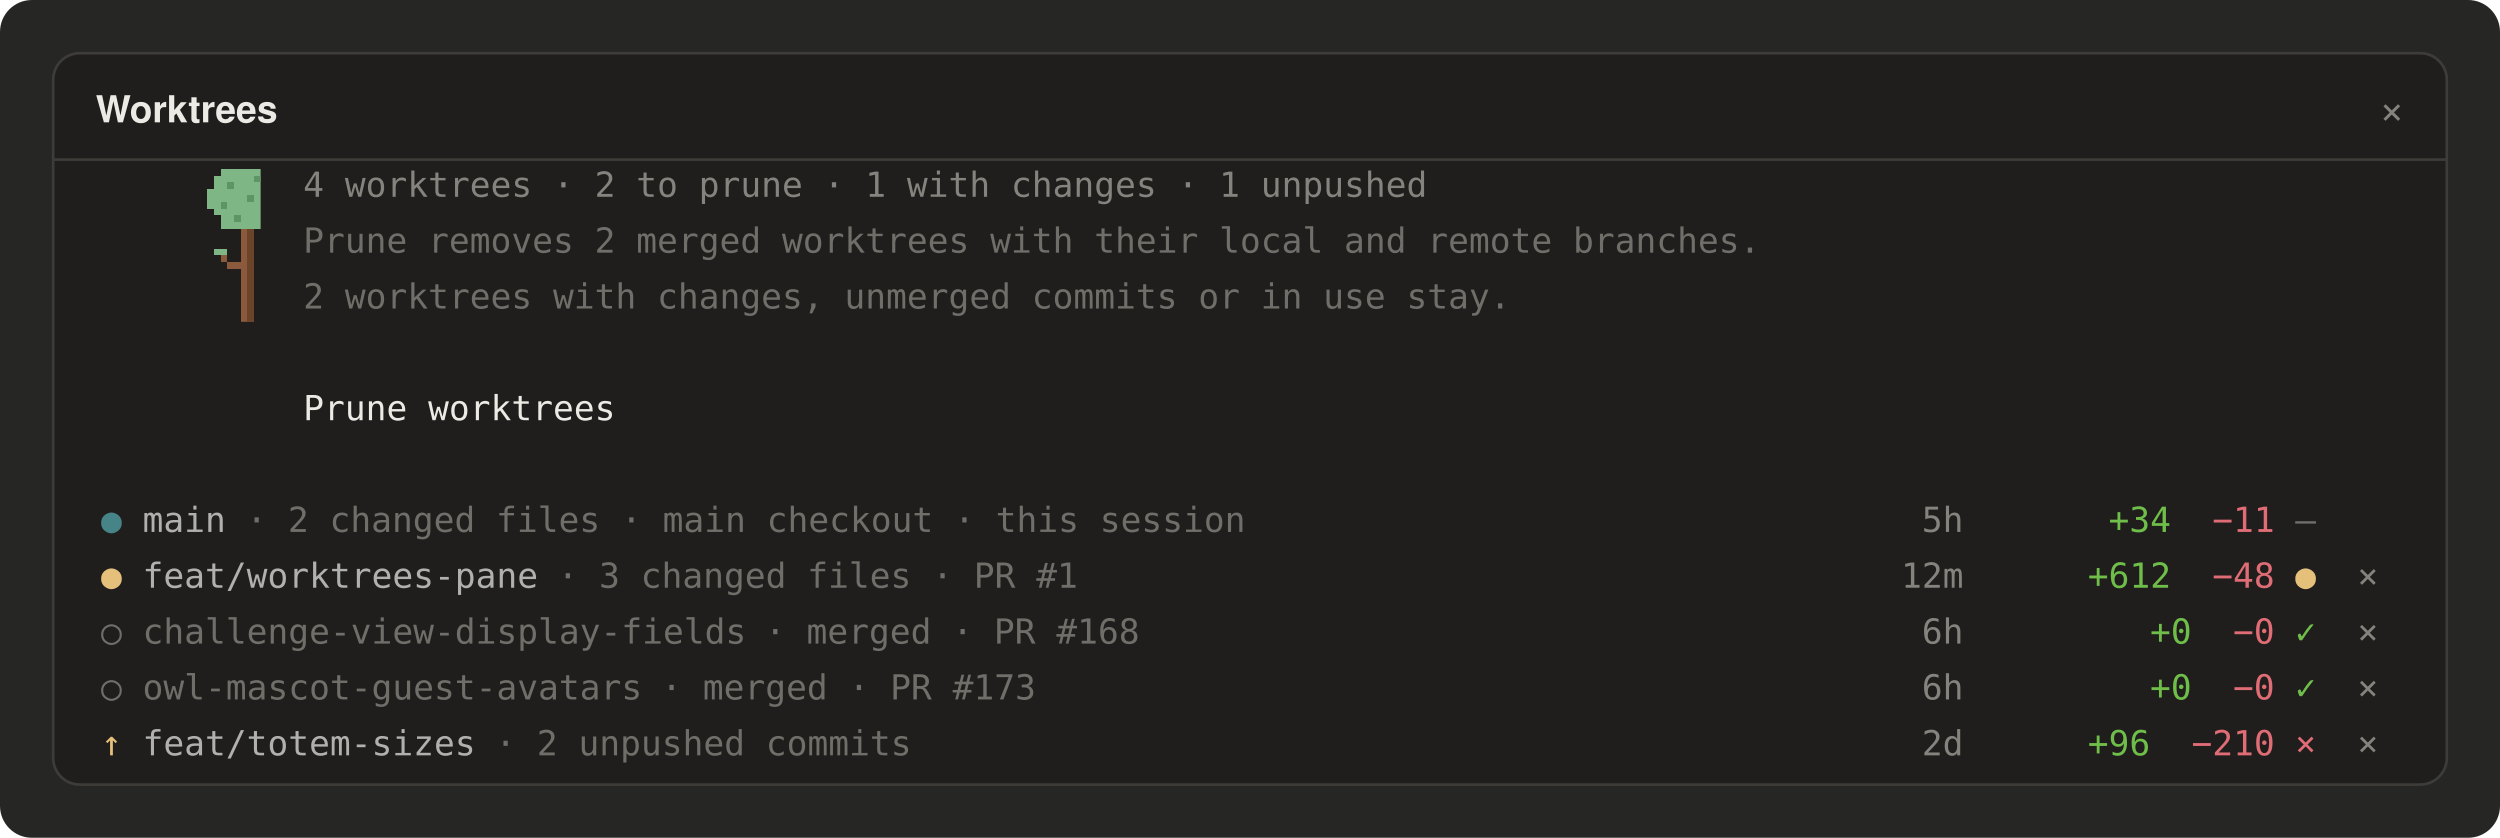
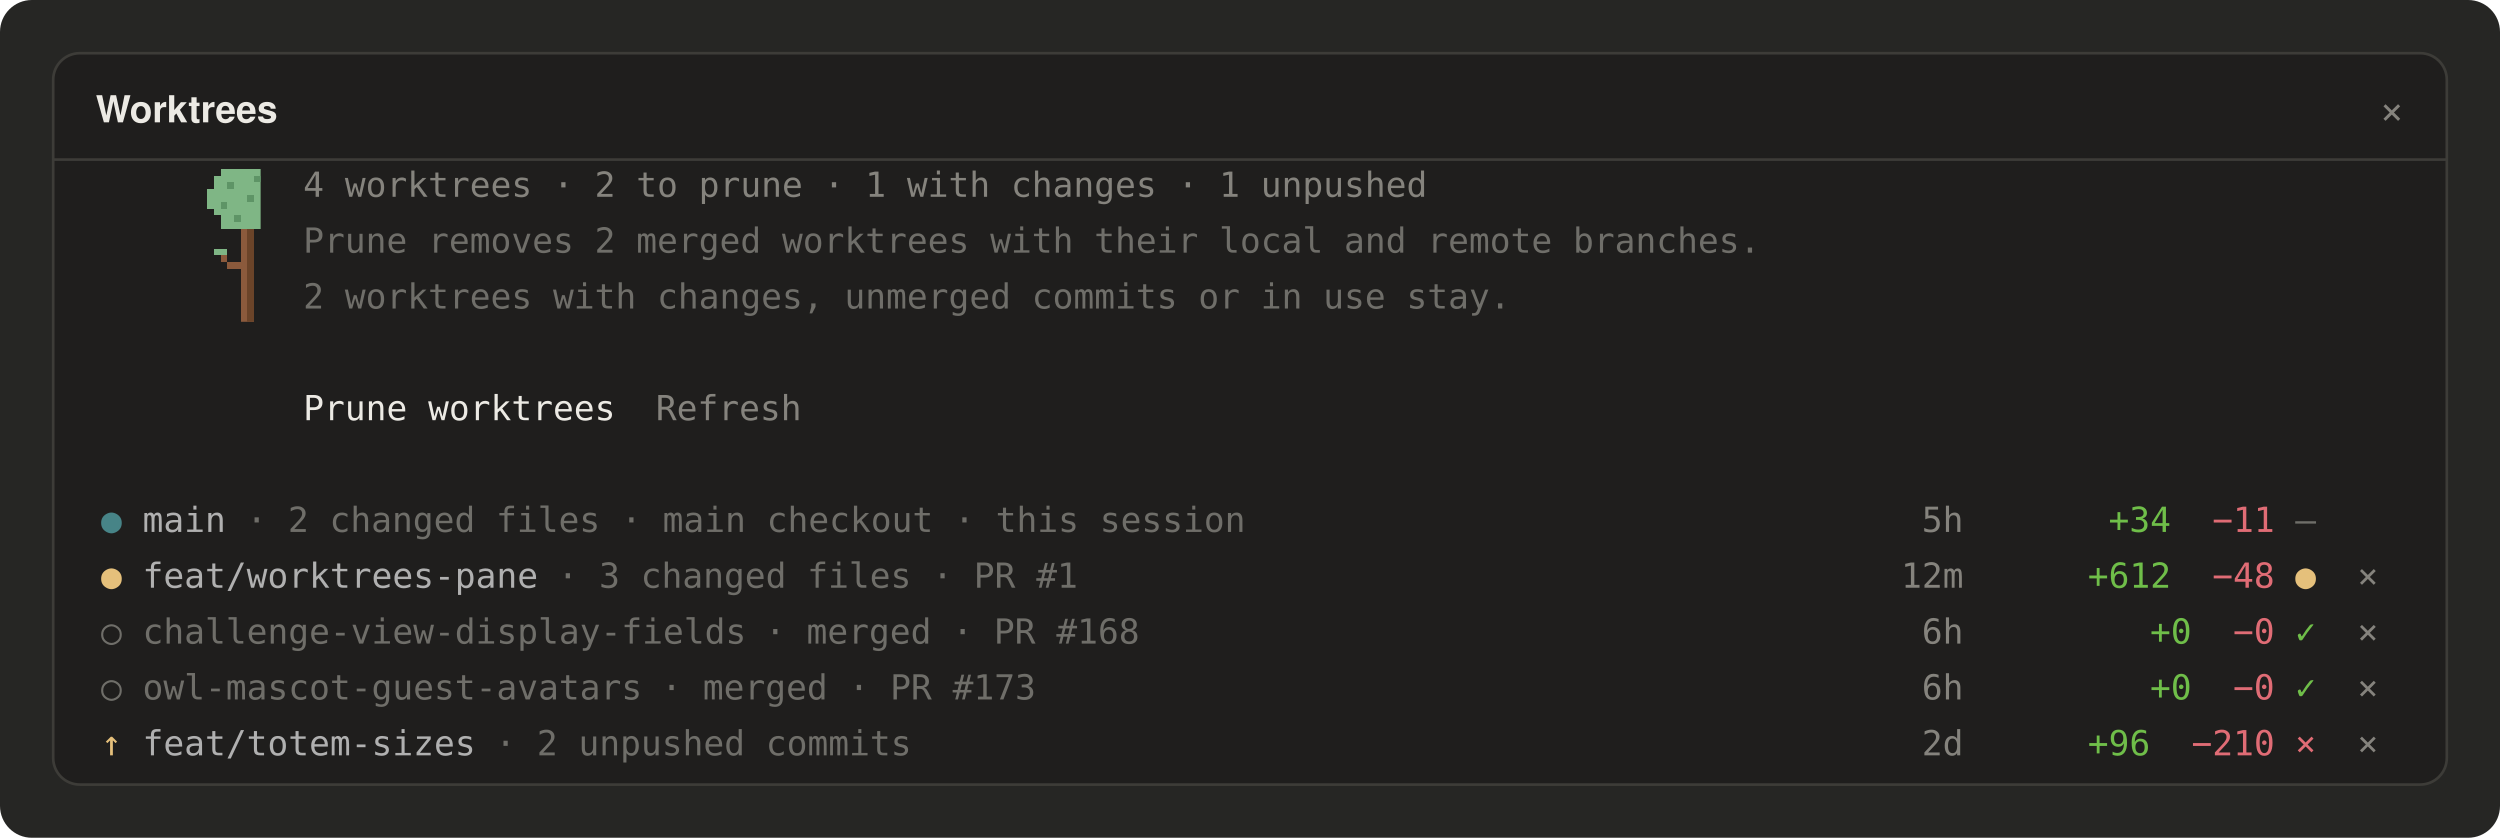
<svg xmlns="http://www.w3.org/2000/svg" width="940" height="315" viewBox="0 0 940 315" role="img" aria-label="The Worktrees pane">
  <rect width="940" height="315" rx="12" fill="#262624" />
  <g font-family="ui-monospace, SFMono-Regular, Menlo, Consolas, 'DejaVu Sans Mono', 'Liberation Mono', monospace" font-size="13" xml:space="preserve">
    <rect x="20" y="20" width="900" height="275" rx="10" fill="#1f1e1d" stroke="#3d3c38" />
    <text x="36" y="46" fill="#ECEAE4" font-family="-apple-system, BlinkMacSystemFont, 'Segoe UI', Helvetica, Arial, sans-serif" font-size="14" font-weight="600">Worktrees</text>
    <text x="904" y="46" fill="#85837d" font-family="-apple-system, BlinkMacSystemFont, 'Segoe UI', Helvetica, Arial, sans-serif" font-size="16" text-anchor="end">×</text>
    <line x1="20" x2="920" y1="60" y2="60" stroke="#3d3c38" />
    <text x="114.0" y="74" fill="#85837d" textLength="421.2" lengthAdjust="spacingAndGlyphs">4 worktrees · 2 to prune · 1 with changes · 1 unpushed</text>
    <text x="114.0" y="95" fill="#6f6e69" textLength="546.0" lengthAdjust="spacingAndGlyphs">Prune removes 2 merged worktrees with their local and remote branches.</text>
    <text x="114.0" y="116" fill="#6f6e69" textLength="452.4" lengthAdjust="spacingAndGlyphs">2 worktrees with changes, unmerged commits or in use stay.</text>
    <text x="114.0" y="158" fill="#ECEAE4" textLength="117.0" lengthAdjust="spacingAndGlyphs">Prune worktrees</text>
+     <text x="246.6" y="158" fill="#85837d" textLength="54.6" lengthAdjust="spacingAndGlyphs">Refresh</text>
    <text x="38.0" y="200" fill="#478487" textLength="7.8" lengthAdjust="spacingAndGlyphs">●</text>
    <text x="53.6" y="200" fill="#b0b0b0" textLength="31.2" lengthAdjust="spacingAndGlyphs">main</text>
    <text x="92.6" y="200" fill="#6f6e69" textLength="374.4" lengthAdjust="spacingAndGlyphs">· 2 changed files · main checkout · this session</text>
    <text x="722.6" y="200" fill="#85837d" textLength="15.6" lengthAdjust="spacingAndGlyphs">5h</text>
    <text x="831.8" y="200" fill="#e06c75" textLength="23.4" lengthAdjust="spacingAndGlyphs">−11</text>
    <text x="792.8" y="200" fill="#6fbe49" textLength="23.4" lengthAdjust="spacingAndGlyphs">+34</text>
    <text x="863.0" y="200" fill="#6f6e69" textLength="7.8" lengthAdjust="spacingAndGlyphs">–</text>
    <text x="38.0" y="221" fill="#e5c07b" textLength="7.8" lengthAdjust="spacingAndGlyphs">●</text>
    <text x="53.6" y="221" fill="#b0b0b0" textLength="148.2" lengthAdjust="spacingAndGlyphs">feat/worktrees-pane</text>
    <text x="209.6" y="221" fill="#6f6e69" textLength="195.0" lengthAdjust="spacingAndGlyphs">· 3 changed files · PR #1</text>
    <text x="714.8" y="221" fill="#85837d" textLength="23.4" lengthAdjust="spacingAndGlyphs">12m</text>
    <text x="831.8" y="221" fill="#e06c75" textLength="23.4" lengthAdjust="spacingAndGlyphs">−48</text>
    <text x="785.0" y="221" fill="#6fbe49" textLength="31.2" lengthAdjust="spacingAndGlyphs">+612</text>
    <text x="863.0" y="221" fill="#e5c07b" textLength="7.8" lengthAdjust="spacingAndGlyphs">●</text>
    <text x="886.4" y="221" fill="#85837d" textLength="7.8" lengthAdjust="spacingAndGlyphs">×</text>
    <text x="38.0" y="242" fill="#6f6e69" textLength="7.8" lengthAdjust="spacingAndGlyphs">○</text>
    <text x="53.6" y="242" fill="#6f6e69" textLength="226.2" lengthAdjust="spacingAndGlyphs">challenge-view-display-fields</text>
    <text x="287.6" y="242" fill="#6f6e69" textLength="140.4" lengthAdjust="spacingAndGlyphs">· merged · PR #168</text>
    <text x="722.6" y="242" fill="#85837d" textLength="15.6" lengthAdjust="spacingAndGlyphs">6h</text>
    <text x="839.6" y="242" fill="#e06c75" textLength="15.6" lengthAdjust="spacingAndGlyphs">−0</text>
    <text x="808.4" y="242" fill="#6fbe49" textLength="15.6" lengthAdjust="spacingAndGlyphs">+0</text>
    <text x="863.0" y="242" fill="#6fbe49" textLength="7.8" lengthAdjust="spacingAndGlyphs">✓</text>
    <text x="886.4" y="242" fill="#85837d" textLength="7.8" lengthAdjust="spacingAndGlyphs">×</text>
    <text x="38.0" y="263" fill="#6f6e69" textLength="7.8" lengthAdjust="spacingAndGlyphs">○</text>
    <text x="53.6" y="263" fill="#6f6e69" textLength="187.2" lengthAdjust="spacingAndGlyphs">owl-mascot-guest-avatars</text>
    <text x="248.6" y="263" fill="#6f6e69" textLength="140.4" lengthAdjust="spacingAndGlyphs">· merged · PR #173</text>
    <text x="722.6" y="263" fill="#85837d" textLength="15.6" lengthAdjust="spacingAndGlyphs">6h</text>
    <text x="839.6" y="263" fill="#e06c75" textLength="15.6" lengthAdjust="spacingAndGlyphs">−0</text>
    <text x="808.4" y="263" fill="#6fbe49" textLength="15.6" lengthAdjust="spacingAndGlyphs">+0</text>
    <text x="863.0" y="263" fill="#6fbe49" textLength="7.8" lengthAdjust="spacingAndGlyphs">✓</text>
    <text x="886.4" y="263" fill="#85837d" textLength="7.8" lengthAdjust="spacingAndGlyphs">×</text>
    <text x="38.0" y="284" fill="#e5c07b" textLength="7.8" lengthAdjust="spacingAndGlyphs">↑</text>
    <text x="53.6" y="284" fill="#b0b0b0" textLength="124.8" lengthAdjust="spacingAndGlyphs">feat/totem-sizes</text>
    <text x="186.2" y="284" fill="#6f6e69" textLength="156.0" lengthAdjust="spacingAndGlyphs">· 2 unpushed commits</text>
    <text x="722.6" y="284" fill="#85837d" textLength="15.6" lengthAdjust="spacingAndGlyphs">2d</text>
    <text x="824.0" y="284" fill="#e06c75" textLength="31.2" lengthAdjust="spacingAndGlyphs">−210</text>
    <text x="785.0" y="284" fill="#6fbe49" textLength="23.4" lengthAdjust="spacingAndGlyphs">+96</text>
    <text x="863.0" y="284" fill="#e06c75" textLength="7.8" lengthAdjust="spacingAndGlyphs">×</text>
    <text x="886.4" y="284" fill="#85837d" textLength="7.8" lengthAdjust="spacingAndGlyphs">×</text>
    <svg x="38" y="56" viewBox="3 0 24 26" width="60" height="65" shape-rendering="crispEdges">
      <g visibility="hidden">
        <animate attributeName="visibility" values="visible;hidden" keyTimes="0;0.959" calcMode="discrete" dur="3400ms" repeatCount="indefinite" />
        <g transform="translate(0 14)">
          <g transform="translate(-2 0)">
            <rect x="7" y="5" width="10" height="5" fill="#D77757" />
            <rect x="8" y="10" width="1" height="2" fill="#D77757" />
            <rect x="10" y="10" width="1" height="2" fill="#D77757" />
            <rect x="13" y="10" width="1" height="2" fill="#D77757" />
            <rect x="15" y="10" width="1" height="2" fill="#D77757" />
            <rect x="5" y="7" width="2" height="1" fill="#D77757" />
            <rect x="17" y="7" width="1" height="1" fill="#D77757" />
            <rect x="18" y="6" width="1" height="1" fill="#D77757" />
            <rect x="10" y="6" width="1" height="2" fill="#141413" />
            <rect x="15" y="6" width="1" height="2" fill="#141413" />
          </g>
        </g>
      </g>
      <g visibility="hidden">
        <animate attributeName="visibility" values="hidden;visible" keyTimes="0;0.959" calcMode="discrete" dur="3400ms" repeatCount="indefinite" />
        <g transform="translate(0 14)">
          <g transform="translate(-2 0)">
            <rect x="7" y="5" width="10" height="5" fill="#D77757" />
            <rect x="8" y="10" width="1" height="2" fill="#D77757" />
            <rect x="10" y="10" width="1" height="2" fill="#D77757" />
            <rect x="13" y="10" width="1" height="2" fill="#D77757" />
            <rect x="15" y="10" width="1" height="2" fill="#D77757" />
            <rect x="5" y="7" width="2" height="1" fill="#D77757" />
            <rect x="17" y="7" width="1" height="1" fill="#D77757" />
            <rect x="18" y="6" width="1" height="1" fill="#D77757" />
            <rect x="10" y="7" width="1" height="1" fill="#141413" />
            <rect x="15" y="7" width="1" height="1" fill="#141413" />
          </g>
        </g>
      </g>
      <rect x="24" y="11" width="2" height="15" fill="#8B5A3C" />
      <rect x="25" y="11" width="1" height="15" fill="#6B4429" />
      <rect x="20" y="4" width="8" height="6" fill="#7FB685" />
      <rect x="21" y="3" width="6" height="1" fill="#7FB685" />
      <rect x="19" y="6" width="1" height="3" fill="#7FB685" />
      <rect x="21" y="10" width="6" height="2" fill="#7FB685" />
      <rect x="22" y="5" width="1" height="1" fill="#5E9466" />
      <rect x="25" y="7" width="1" height="1" fill="#5E9466" />
      <rect x="21" y="8" width="1" height="1" fill="#5E9466" />
      <rect x="26" y="4" width="1" height="1" fill="#5E9466" />
      <rect x="23" y="10" width="1" height="1" fill="#5E9466" />
      <rect x="23" y="17" width="1" height="1" fill="#8B5A3C" />
      <rect x="22" y="17" width="1" height="1" fill="#8B5A3C" />
      <rect x="21" y="16" width="1" height="1" fill="#8B5A3C" />
      <rect x="20" y="15" width="2" height="1" fill="#7FB685" />
      <g visibility="hidden">
        <animate attributeName="visibility" values="visible;hidden" keyTimes="0;0.303" calcMode="discrete" dur="1650ms" repeatCount="indefinite" />
        <rect x="17" y="20" width="1" height="1" fill="#E0524C" />
        <rect x="17" y="21" width="1" height="1" fill="#E0524C" />
        <rect x="18" y="21" width="1" height="1" fill="#E0524C" />
        <rect x="18" y="19" width="1" height="1" fill="#9A9893" />
        <rect x="19" y="18" width="1" height="1" fill="#9A9893" />
        <rect x="20" y="17" width="1" height="1" fill="#9A9893" />
        <rect x="21" y="16" width="1" height="1" fill="#9A9893" />
        <rect x="19" y="20" width="1" height="1" fill="#9A9893" />
        <rect x="20" y="20" width="1" height="1" fill="#9A9893" />
        <rect x="21" y="19" width="1" height="1" fill="#9A9893" />
        <rect x="22" y="18" width="1" height="1" fill="#9A9893" />
      </g>
      <g visibility="hidden">
        <animate attributeName="visibility" values="hidden;visible;hidden" keyTimes="0;0.303;0.455" calcMode="discrete" dur="1650ms" repeatCount="indefinite" />
        <rect x="17" y="20" width="1" height="1" fill="#E0524C" />
        <rect x="17" y="21" width="1" height="1" fill="#E0524C" />
        <rect x="18" y="21" width="1" height="1" fill="#E0524C" />
        <rect x="18" y="20" width="1" height="1" fill="#9A9893" />
        <rect x="19" y="19" width="1" height="1" fill="#9A9893" />
        <rect x="20" y="18" width="1" height="1" fill="#9A9893" />
        <rect x="21" y="17" width="1" height="1" fill="#9A9893" />
        <rect x="22" y="16" width="1" height="1" fill="#9A9893" />
      </g>
      <g visibility="hidden">
        <animate attributeName="visibility" values="hidden;visible" keyTimes="0;0.455" calcMode="discrete" dur="1650ms" repeatCount="indefinite" />
        <rect x="17" y="20" width="1" height="1" fill="#E0524C" />
        <rect x="17" y="21" width="1" height="1" fill="#E0524C" />
        <rect x="18" y="21" width="1" height="1" fill="#E0524C" />
        <rect x="18" y="19" width="1" height="1" fill="#9A9893" />
        <rect x="19" y="18" width="1" height="1" fill="#9A9893" />
        <rect x="20" y="17" width="1" height="1" fill="#9A9893" />
        <rect x="21" y="16" width="1" height="1" fill="#9A9893" />
        <rect x="19" y="20" width="1" height="1" fill="#9A9893" />
        <rect x="20" y="20" width="1" height="1" fill="#9A9893" />
        <rect x="21" y="19" width="1" height="1" fill="#9A9893" />
        <rect x="22" y="18" width="1" height="1" fill="#9A9893" />
      </g>
      <rect x="20" y="15" width="1" height="1" fill="#7FB685" opacity="0">
        <animate attributeName="y" values="15;15;17;19;21;23;24" calcMode="discrete" dur="1650ms" repeatCount="indefinite" />
        <animate attributeName="x" values="20;20;21;20;21;20;21" calcMode="discrete" dur="1650ms" repeatCount="indefinite" />
        <animate attributeName="opacity" values="0;1;1;1;1;1;0.5" calcMode="discrete" dur="1650ms" repeatCount="indefinite" />
      </rect>
    </svg>
  </g>
</svg>
